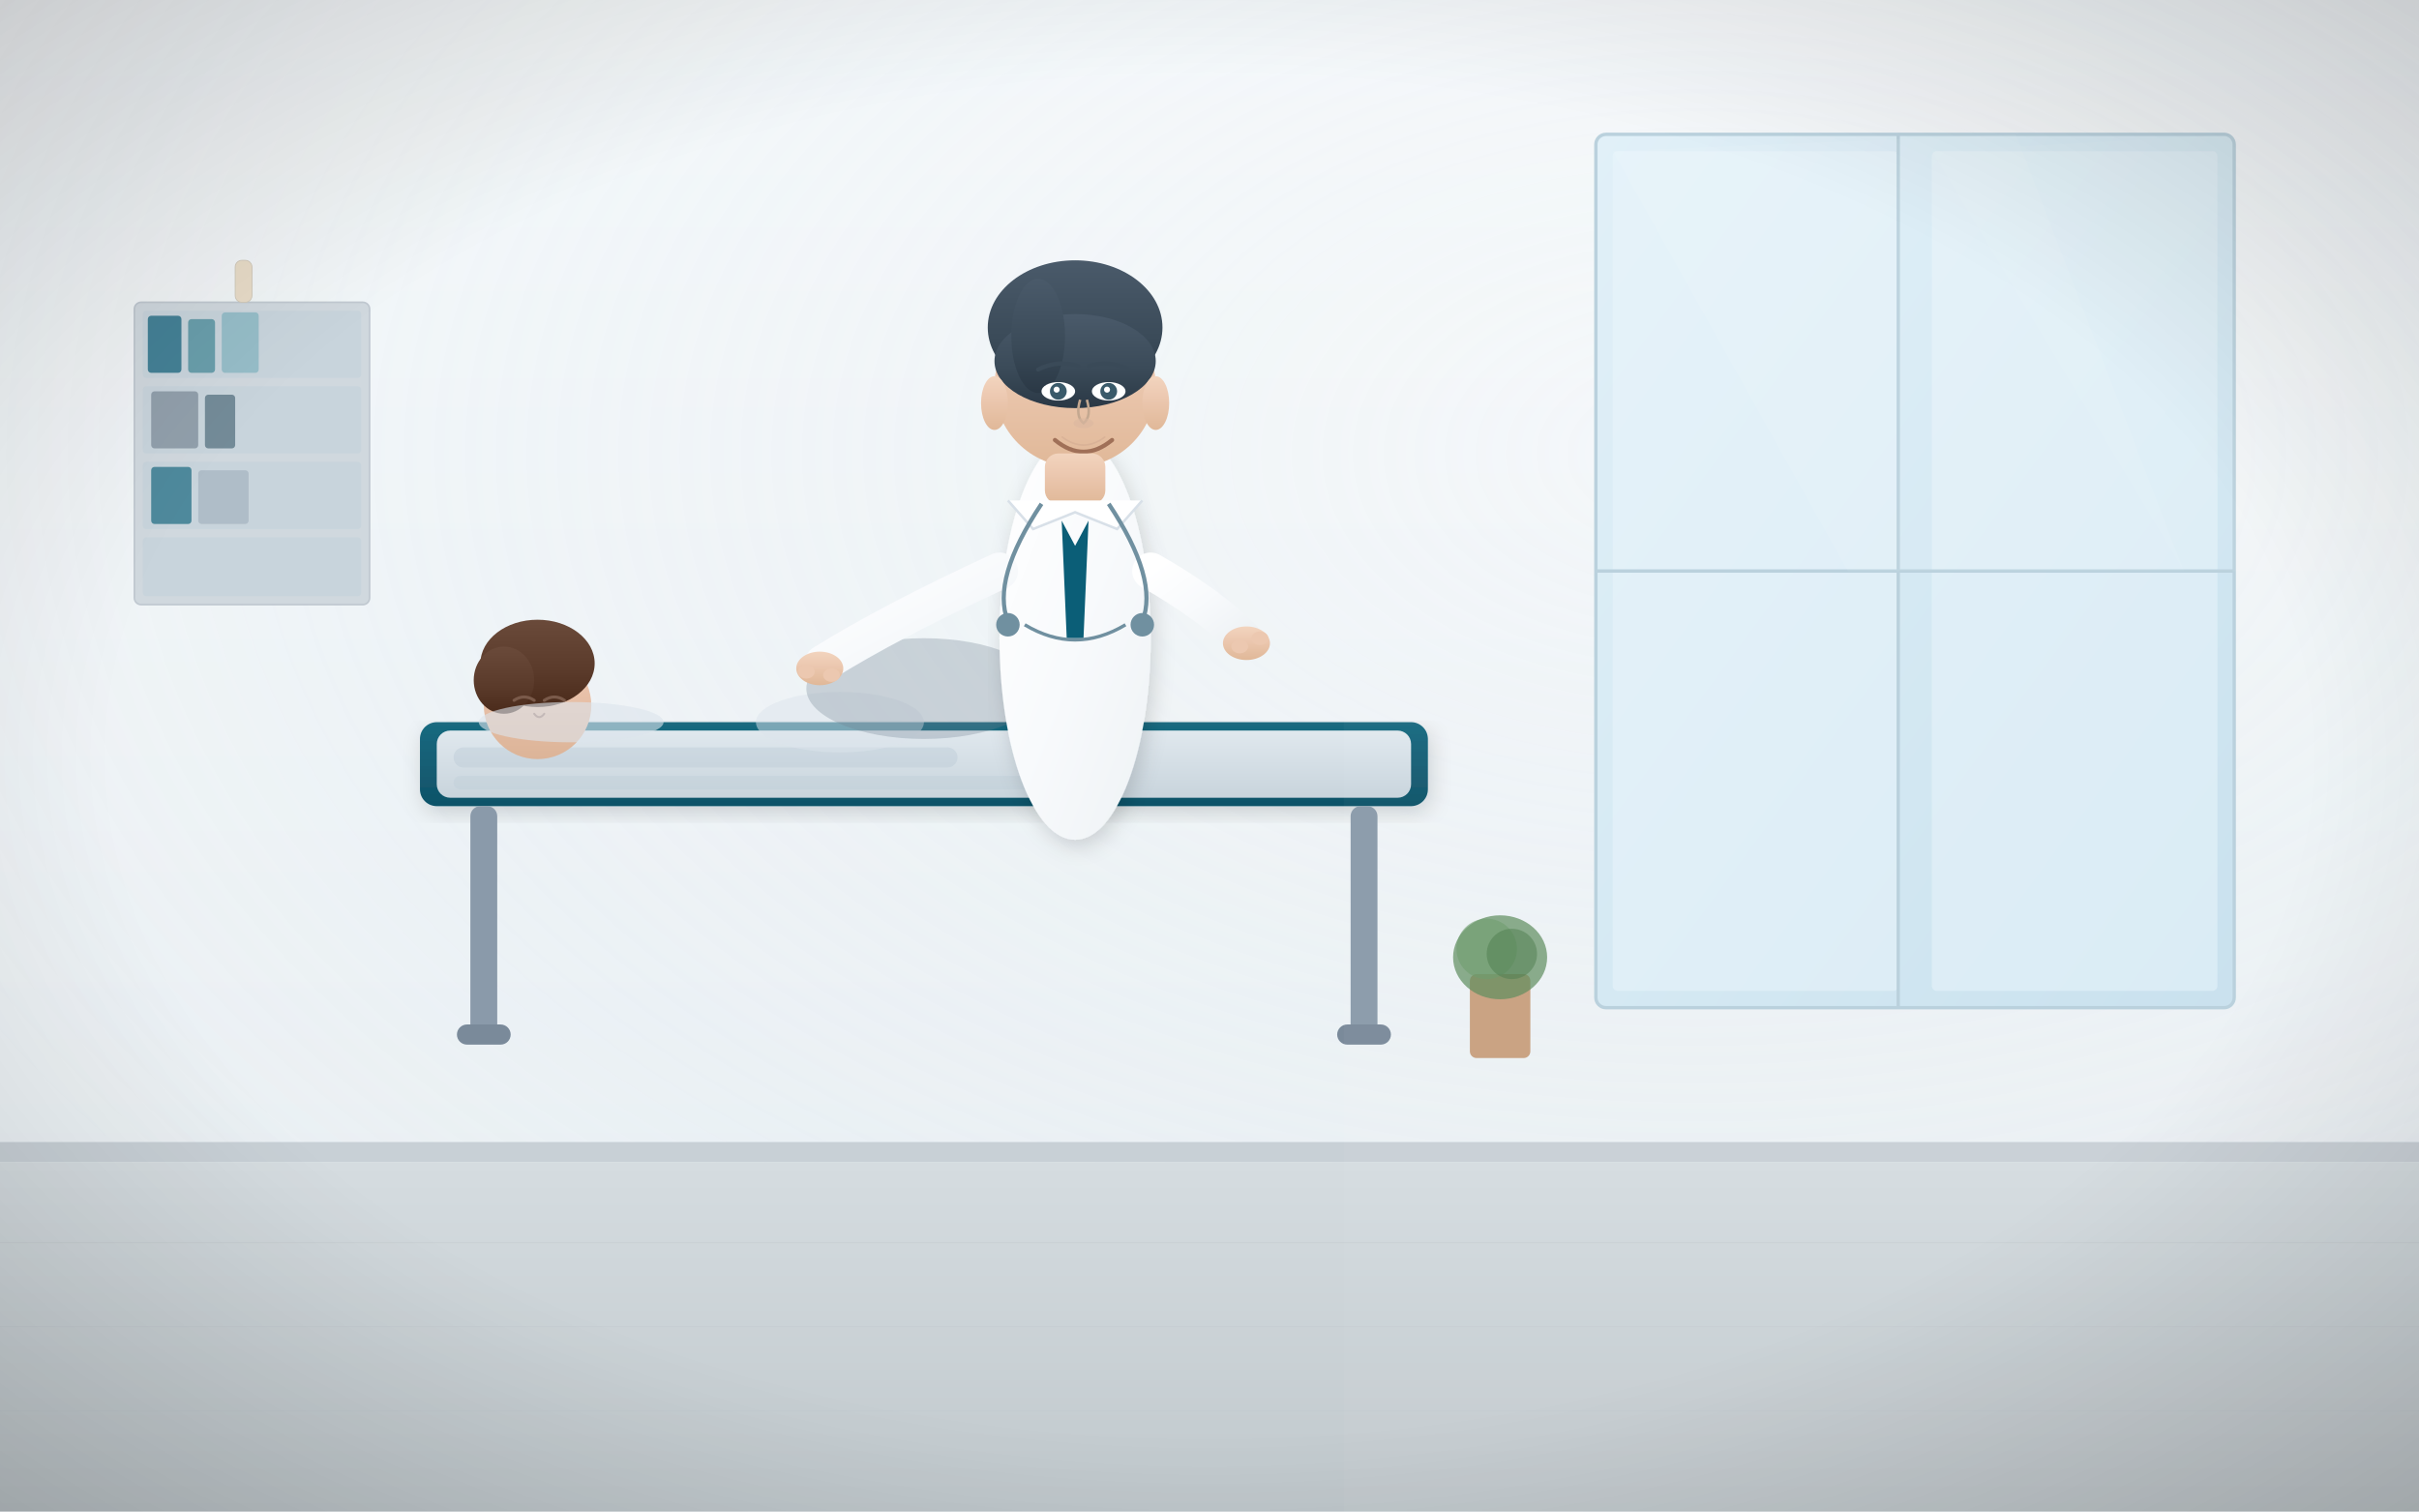
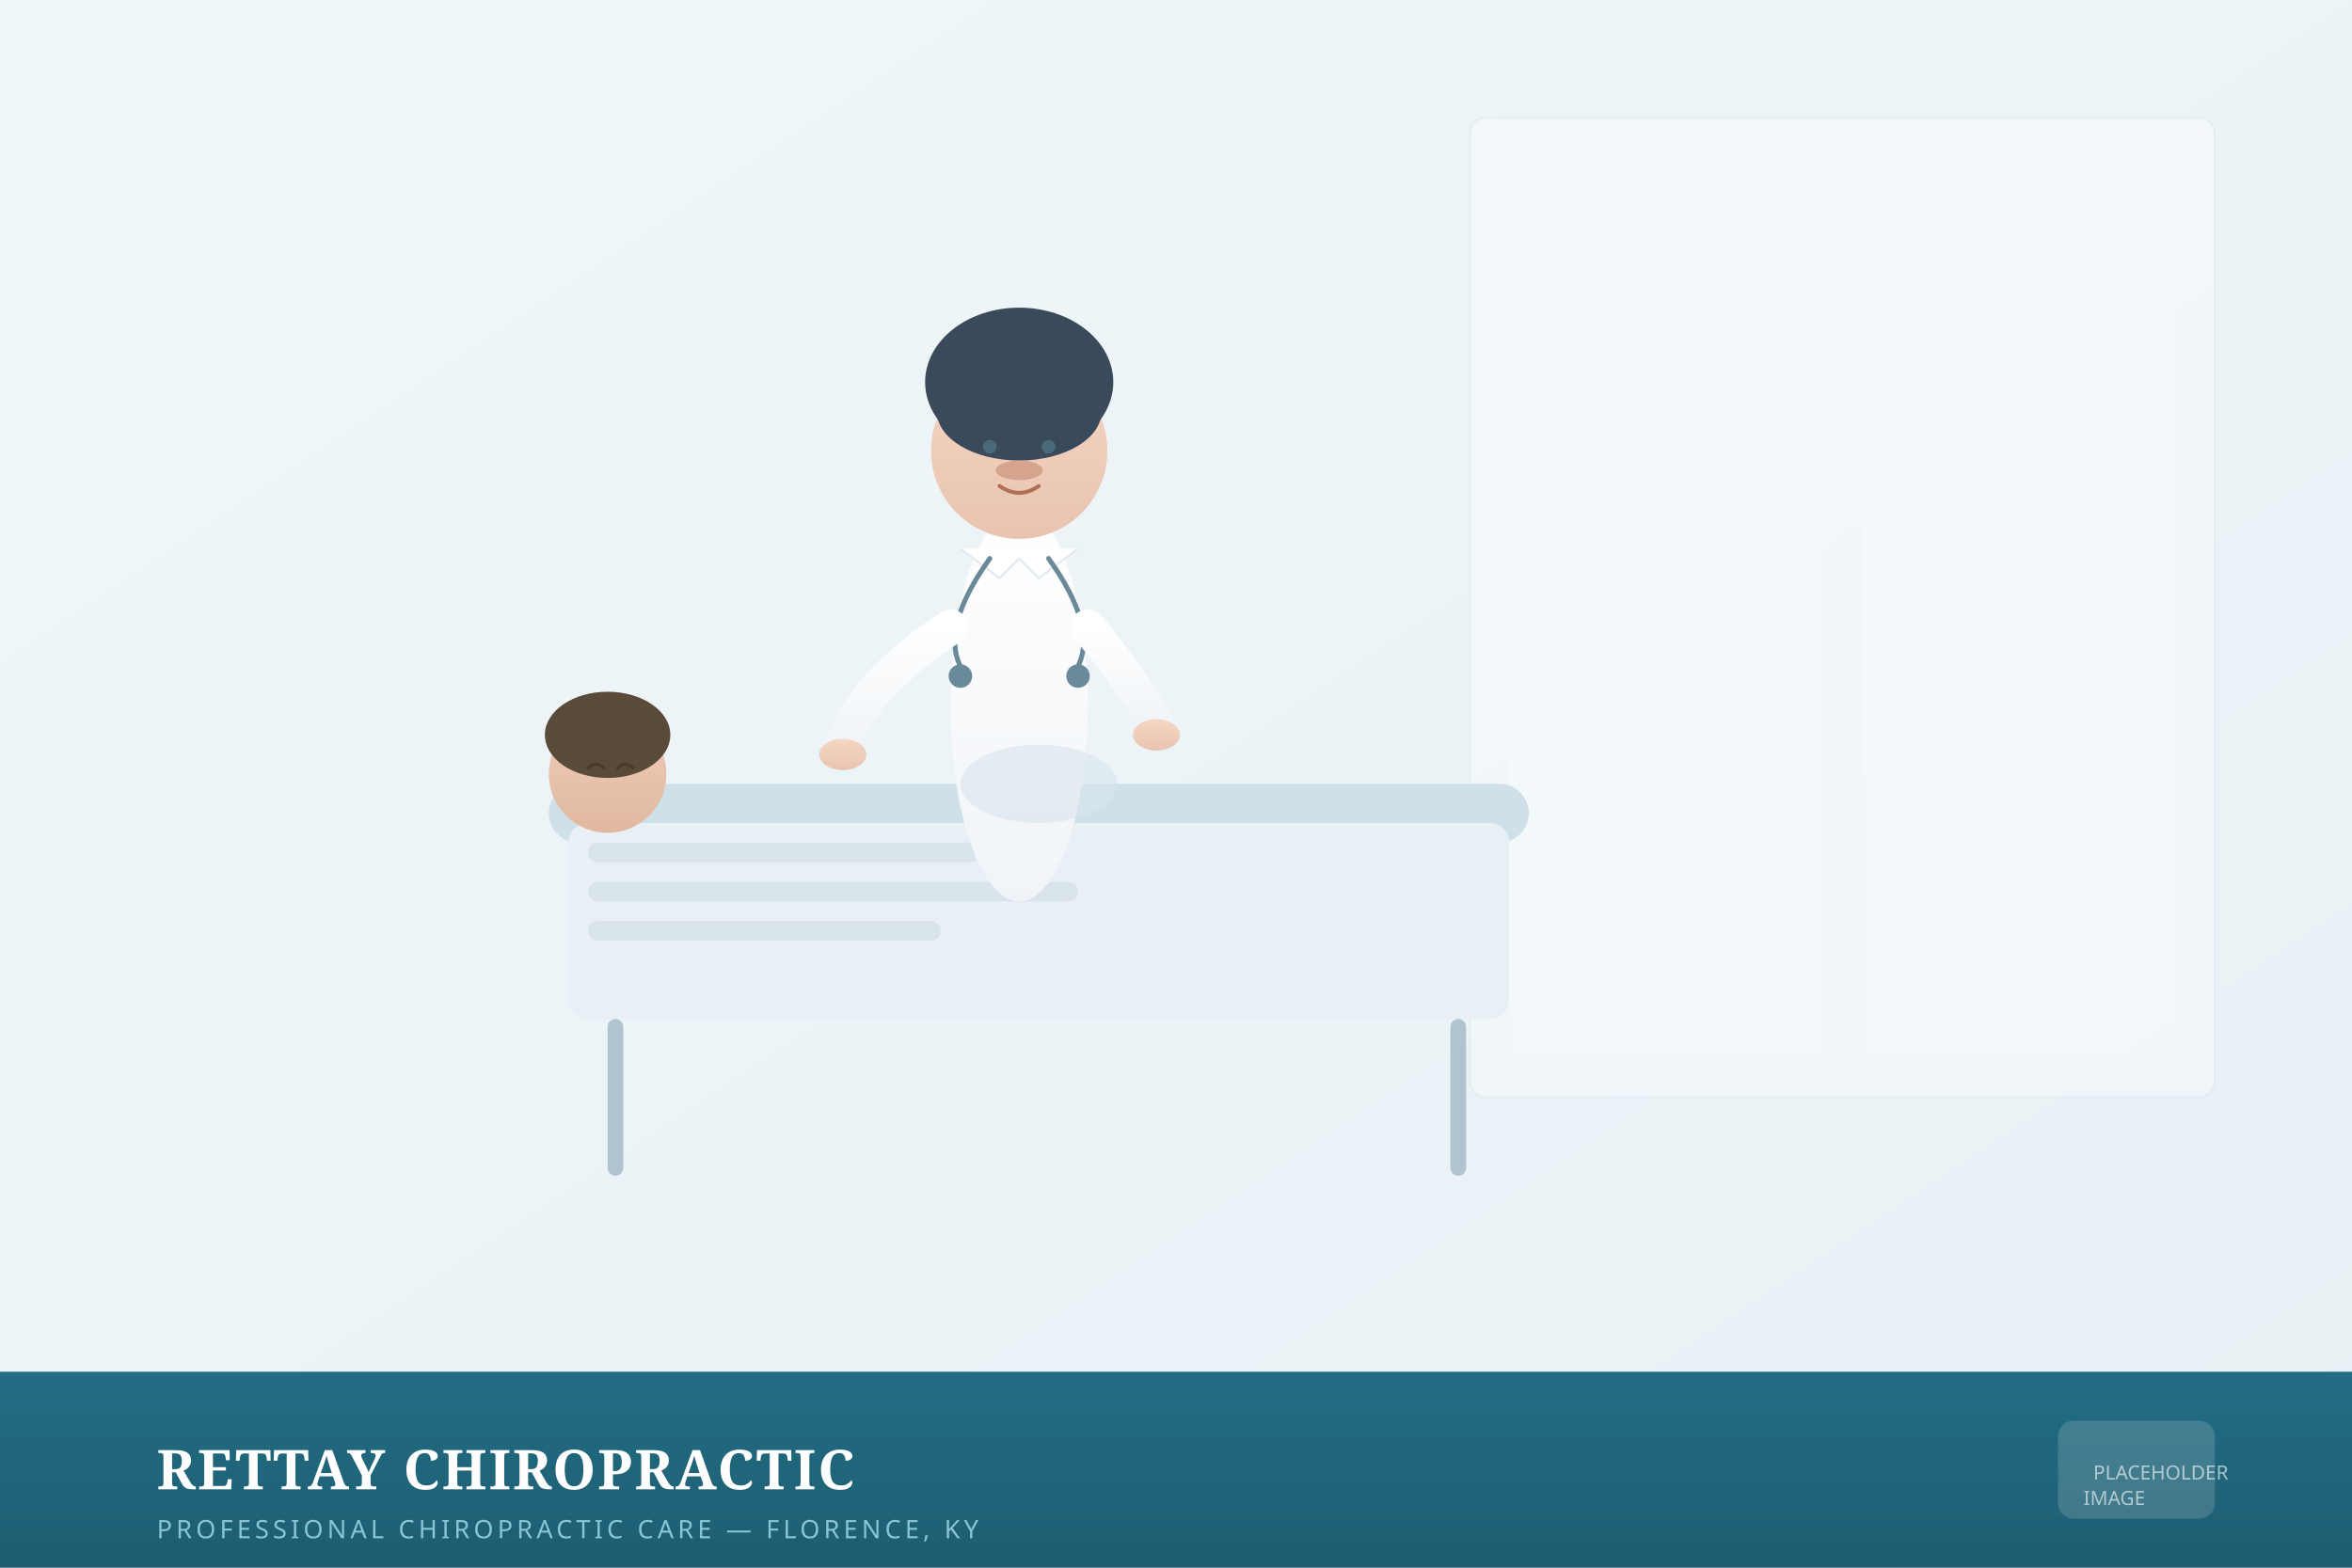
- <svg xmlns="http://www.w3.org/2000/svg" viewBox="0 0 1440 900" fill="none">
+ <svg xmlns="http://www.w3.org/2000/svg" viewBox="0 0 1200 800" fill="none">
  <defs>
-     <radialGradient id="lightGlow" cx="0.7" cy="0.3" r="0.8">
-       <stop offset="0%" stop-color="#ffffff" stop-opacity="0.25" />
-       <stop offset="100%" stop-color="#d4e8f0" stop-opacity="0" />
-     </radialGradient>
-     <linearGradient id="wallBg" x1="0" y1="0" x2="0" y2="1">
-       <stop offset="0%" stop-color="#f5f8fa" />
-       <stop offset="100%" stop-color="#e8eef2" />
+     <linearGradient id="bg" x1="0" y1="0" x2="1" y2="1">
+       <stop offset="0%" stop-color="#f0f7fa" />
+       <stop offset="100%" stop-color="#e8f0f5" />
    </linearGradient>
-     <linearGradient id="floor" x1="0" y1="0" x2="0" y2="1">
-       <stop offset="0%" stop-color="#d5dce0" />
-       <stop offset="100%" stop-color="#c0c8cc" />
+     <linearGradient id="coat" x1="0" y1="0" x2="0" y2="1">
+       <stop offset="0%" stop-color="#ffffff" />
+       <stop offset="100%" stop-color="#f0f4f8" />
    </linearGradient>
-     <linearGradient id="coatGrad" x1="0" y1="0" x2="1" y2="1">
-       <stop offset="0%" stop-color="#ffffff" />
-       <stop offset="50%" stop-color="#f8fafc" />
-       <stop offset="100%" stop-color="#eef2f5" />
+     <linearGradient id="skin" x1="0" y1="0" x2="0" y2="1">
+       <stop offset="0%" stop-color="#f5d6c4" />
+       <stop offset="100%" stop-color="#e8c4b0" />
    </linearGradient>
-     <linearGradient id="skinGrad" x1="0" y1="0" x2="0" y2="1">
-       <stop offset="0%" stop-color="#f2d4be" />
-       <stop offset="40%" stop-color="#ecc8b0" />
-       <stop offset="100%" stop-color="#e0b898" />
+     <linearGradient id="skin2" x1="0" y1="0" x2="0" y2="1">
+       <stop offset="0%" stop-color="#f0ccb8" />
+       <stop offset="100%" stop-color="#e0b8a0" />
    </linearGradient>
-     <linearGradient id="skinGrad2" x1="0" y1="0" x2="0" y2="1">
-       <stop offset="0%" stop-color="#f0ceb8" />
-       <stop offset="40%" stop-color="#e8c0a8" />
-       <stop offset="100%" stop-color="#dcb498" />
+     <linearGradient id="teal" x1="0" y1="0" x2="0" y2="1">
+       <stop offset="0%" stop-color="#0b5e77" />
+       <stop offset="100%" stop-color="#094d63" />
    </linearGradient>
-     <linearGradient id="hairGrad" x1="0" y1="0" x2="0" y2="1">
-       <stop offset="0%" stop-color="#4a5a6a" />
-       <stop offset="60%" stop-color="#3a4a58" />
-       <stop offset="100%" stop-color="#2a3845" />
-     </linearGradient>
-     <linearGradient id="patientHair" x1="0" y1="0" x2="0" y2="1">
-       <stop offset="0%" stop-color="#6a4a3a" />
-       <stop offset="60%" stop-color="#5a3a2a" />
-       <stop offset="100%" stop-color="#4a2a1a" />
-     </linearGradient>
-     <linearGradient id="tableGrad" x1="0" y1="0" x2="0" y2="1">
-       <stop offset="0%" stop-color="#1a6a80" />
-       <stop offset="100%" stop-color="#0f5268" />
-     </linearGradient>
-     <linearGradient id="tablePad" x1="0" y1="0" x2="0" y2="1">
-       <stop offset="0%" stop-color="#e0e8ee" />
-       <stop offset="100%" stop-color="#c8d4dc" />
-     </linearGradient>
-     <linearGradient id="windowGrad" x1="0" y1="0" x2="1" y2="1">
-       <stop offset="0%" stop-color="#e0f0f8" />
-       <stop offset="100%" stop-color="#c8e0ee" />
-     </linearGradient>
-     <filter id="softShadow" x="-10%" y="-10%" width="130%" height="130%">
-       <feGaussianBlur in="SourceAlpha" stdDeviation="6" />
-       <feOffset dx="2" dy="4" />
-       <feComponentTransfer>
-         <feFuncA type="linear" slope="0.15" />
-       </feComponentTransfer>
-       <feMerge>
-         <feMergeNode />
-         <feMergeNode in="SourceGraphic" />
-       </feMerge>
-     </filter>
  </defs>
-   <rect width="1440" height="900" fill="url(#wallBg)" />
-   <rect width="1440" height="900" fill="url(#lightGlow)" />
-   <rect x="0" y="680" width="1440" height="12" fill="#c8d0d6" />
-   <rect x="0" y="692" width="1440" height="208" fill="url(#floor)" />
-   <line x1="0" y1="740" x2="1440" y2="740" stroke="#bcc4c8" stroke-width="0.5" opacity="0.4" />
-   <line x1="0" y1="790" x2="1440" y2="790" stroke="#bcc4c8" stroke-width="0.5" opacity="0.4" />
-   <line x1="0" y1="840" x2="1440" y2="840" stroke="#bcc4c8" stroke-width="0.5" opacity="0.4" />
-   <rect x="950" y="80" width="380" height="520" rx="6" fill="url(#windowGrad)" stroke="#b8d0dc" stroke-width="2" />
-   <rect x="960" y="90" width="170" height="500" rx="3" fill="#eaf6fc" opacity="0.5" />
-   <rect x="1150" y="90" width="170" height="500" rx="3" fill="#eaf6fc" opacity="0.5" />
-   <line x1="1130" y1="80" x2="1130" y2="600" stroke="#b8d0dc" stroke-width="2" />
-   <line x1="950" y1="340" x2="1330" y2="340" stroke="#b8d0dc" stroke-width="2" />
-   <polygon points="960,90 1200,80 1300,340 1100,340" fill="#ffffff" opacity="0.06" />
-   <polygon points="1150,90 1330,80 1440,340 1300,340" fill="#ffffff" opacity="0.04" />
-   <rect x="250" y="430" width="600" height="50" rx="10" fill="url(#tableGrad)" filter="url(#softShadow)" />
-   <rect x="260" y="435" width="580" height="40" rx="8" fill="url(#tablePad)" />
-   <rect x="270" y="445" width="300" height="12" rx="6" fill="#b8c8d4" opacity="0.4" />
-   <rect x="270" y="462" width="350" height="8" rx="4" fill="#b8c8d4" opacity="0.3" />
-   <rect x="280" y="480" width="16" height="140" rx="6" fill="#8a9aaa" />
-   <rect x="804" y="480" width="16" height="140" rx="6" fill="#8a9aaa" />
-   <rect x="272" y="610" width="32" height="12" rx="6" fill="#7a8a9a" />
-   <rect x="796" y="610" width="32" height="12" rx="6" fill="#7a8a9a" />
-   <ellipse cx="500" cy="430" rx="50" ry="18" fill="#dce4ec" opacity="0.5" />
-   <ellipse cx="550" cy="410" rx="70" ry="30" fill="#708090" opacity="0.3" />
-   <circle cx="320" cy="420" r="32" fill="url(#skinGrad2)" />
-   <ellipse cx="320" cy="395" rx="34" ry="26" fill="url(#patientHair)" />
-   <ellipse cx="300" cy="405" rx="18" ry="20" fill="url(#patientHair)" />
-   <path d="M306 417 Q312 413 318 417" stroke="#7a5a4a" stroke-width="1.8" fill="none" stroke-linecap="round" />
-   <path d="M324 417 Q330 413 336 417" stroke="#7a5a4a" stroke-width="1.8" fill="none" stroke-linecap="round" />
-   <path d="M318 425 Q321 429 324 425" stroke="#a07868" stroke-width="1.2" fill="none" stroke-linecap="round" />
-   <ellipse cx="340" cy="430" rx="55" ry="12" fill="#dce4ec" opacity="0.6" />
-   <ellipse cx="640" cy="380" rx="45" ry="120" fill="url(#coatGrad)" filter="url(#softShadow)" />
-   <circle cx="640" cy="230" r="48" fill="url(#skinGrad)" />
-   <ellipse cx="640" cy="195" rx="52" ry="40" fill="url(#hairGrad)" />
-   <ellipse cx="640" cy="215" rx="48" ry="28" fill="url(#hairGrad)" />
-   <ellipse cx="618" cy="200" rx="16" ry="34" fill="url(#hairGrad)" />
-   <path d="M618 220 Q630 214 642 218" stroke="#3a4a58" stroke-width="2.5" fill="none" stroke-linecap="round" />
-   <path d="M648 218 Q660 214 672 220" stroke="#3a4a58" stroke-width="2.5" fill="none" stroke-linecap="round" />
-   <ellipse cx="630" cy="233" rx="10" ry="5.5" fill="#ffffff" />
-   <circle cx="630" cy="233" r="5" fill="#3a5a6a" />
-   <circle cx="629" cy="232" r="1.8" fill="#ffffff" />
-   <ellipse cx="660" cy="233" rx="10" ry="5.5" fill="#ffffff" />
-   <circle cx="660" cy="233" r="5" fill="#3a5a6a" />
-   <circle cx="659" cy="232" r="1.8" fill="#ffffff" />
-   <path d="M643 238 Q640 248 645 252 Q650 248 647 238" stroke="#c4a890" stroke-width="1.5" fill="none" />
-   <ellipse cx="645" cy="252" rx="6" ry="3" fill="#dbb8a0" opacity="0.6" />
-   <path d="M628 262 Q645 276 662 262" stroke="#a07058" stroke-width="2.5" fill="none" stroke-linecap="round" />
-   <path d="M632 260 Q645 270 658 260" stroke="#d0a890" stroke-width="1" fill="none" opacity="0.5" />
-   <ellipse cx="592" cy="240" rx="8" ry="16" fill="url(#skinGrad)" />
-   <ellipse cx="688" cy="240" rx="8" ry="16" fill="url(#skinGrad)" />
-   <rect x="622" y="270" width="36" height="30" rx="8" fill="url(#skinGrad)" />
-   <path d="M600 298 L615 315 L640 305 L665 315 L680 298" fill="#ffffff" stroke="#d8e0e8" stroke-width="1.5" />
-   <path d="M632 310 L640 325 L648 310 L645 380 L635 380 Z" fill="#0b5e77" />
-   <path d="M595 340 Q530 370 490 395" stroke="url(#coatGrad)" stroke-width="22" fill="none" stroke-linecap="round" />
-   <path d="M685 340 Q720 360 740 380" stroke="url(#coatGrad)" stroke-width="22" fill="none" stroke-linecap="round" />
-   <ellipse cx="488" cy="398" rx="14" ry="10" fill="url(#skinGrad)" />
-   <ellipse cx="742" cy="383" rx="14" ry="10" fill="url(#skinGrad)" />
-   <ellipse cx="480" cy="400" rx="5" ry="4" fill="#ecc8b0" />
-   <ellipse cx="495" cy="402" rx="5" ry="4" fill="#ecc8b0" />
-   <ellipse cx="738" cy="385" rx="5" ry="4" fill="#ecc8b0" />
-   <ellipse cx="750" cy="380" rx="5" ry="4" fill="#ecc8b0" />
-   <path d="M620 300 Q590 345 600 370" stroke="#7090a0" stroke-width="2.5" fill="none" />
-   <path d="M660 300 Q690 345 680 370" stroke="#7090a0" stroke-width="2.5" fill="none" />
-   <circle cx="600" cy="372" r="7" fill="#7090a0" />
-   <circle cx="680" cy="372" r="7" fill="#7090a0" />
-   <path d="M610 372 Q640 390 670 372" stroke="#7090a0" stroke-width="2" fill="none" />
-   <rect x="80" y="180" width="140" height="180" rx="4" fill="#d0d8de" stroke="#c0c8d0" stroke-width="1" />
-   <rect x="85" y="185" width="130" height="40" rx="2" fill="#c8d4dc" />
-   <rect x="88" y="188" width="20" height="34" rx="2" fill="#0b5e77" opacity="0.7" />
-   <rect x="112" y="190" width="16" height="32" rx="2" fill="#2a7a8a" opacity="0.6" />
-   <rect x="132" y="186" width="22" height="36" rx="2" fill="#4a9aaa" opacity="0.4" />
-   <rect x="85" y="230" width="130" height="40" rx="2" fill="#c8d4dc" />
-   <rect x="90" y="233" width="28" height="34" rx="2" fill="#5a6a7a" opacity="0.5" />
-   <rect x="122" y="235" width="18" height="32" rx="2" fill="#3a5a6a" opacity="0.6" />
-   <rect x="85" y="275" width="130" height="40" rx="2" fill="#c8d4dc" />
-   <rect x="90" y="278" width="24" height="34" rx="2" fill="#1a6a80" opacity="0.7" />
-   <rect x="118" y="280" width="30" height="32" rx="2" fill="#8a9aaa" opacity="0.4" />
-   <rect x="85" y="320" width="130" height="35" rx="2" fill="#c8d4dc" />
-   <circle cx="145" cy="145" rx="10" fill="#e8dcc8" stroke="#d0c8b8" stroke-width="1" />
-   <rect x="140" y="155" width="10" height="25" rx="4" fill="#e8dcc8" stroke="#d0c8b8" stroke-width="0.5" />
-   <rect x="875" y="580" width="36" height="50" rx="4" fill="#c8a080" />
-   <ellipse cx="893" cy="570" rx="28" ry="25" fill="#5a8a5a" opacity="0.7" />
-   <ellipse cx="885" cy="565" rx="18" ry="18" fill="#6a9a6a" opacity="0.6" />
-   <ellipse cx="900" cy="568" rx="15" ry="15" fill="#4a7a4a" opacity="0.5" />
-   <rect x="800" y="0" width="640" height="900" fill="#ffffff" opacity="0.03" />
-   <radialGradient id="vignette" cx="0.5" cy="0.5" r="0.75">
-     <stop offset="60%" stop-color="#000000" stop-opacity="0" />
-     <stop offset="100%" stop-color="#000000" stop-opacity="0.2" />
-   </radialGradient>
-   <rect width="1440" height="900" fill="url(#vignette)" />
+   <rect width="1200" height="800" fill="url(#bg)" />
+   <rect x="750" y="60" width="380" height="500" rx="8" fill="#ffffff" opacity="0.3" stroke="#d0e0e8" stroke-width="1" />
+   <rect x="770" y="80" width="160" height="460" rx="4" fill="#ffffff" opacity="0.15" />
+   <rect x="950" y="80" width="160" height="460" rx="4" fill="#ffffff" opacity="0.15" />
+   <rect x="280" y="400" width="500" height="30" rx="15" fill="#d0e0e8" />
+   <rect x="290" y="420" width="480" height="100" rx="10" fill="#e8f0f5" />
+   <rect x="300" y="430" width="200" height="10" rx="5" fill="#c8d8e0" opacity="0.5" />
+   <rect x="300" y="450" width="250" height="10" rx="5" fill="#c8d8e0" opacity="0.5" />
+   <rect x="300" y="470" width="180" height="10" rx="5" fill="#c8d8e0" opacity="0.5" />
+   <rect x="310" y="520" width="8" height="80" rx="4" fill="#b0c4d0" />
+   <rect x="740" y="520" width="8" height="80" rx="4" fill="#b0c4d0" />
+   <ellipse cx="520" cy="360" rx="35" ry="100" fill="url(#coat)" />
+   <circle cx="520" cy="230" r="45" fill="url(#skin)" />
+   <ellipse cx="520" cy="195" rx="48" ry="38" fill="#3a4a5a" />
+   <ellipse cx="520" cy="210" rx="42" ry="25" fill="#3a4a5a" />
+   <circle cx="505" cy="228" r="3.5" fill="#4a6a7a" />
+   <circle cx="535" cy="228" r="3.5" fill="#4a6a7a" />
+   <ellipse cx="520" cy="240" rx="12" ry="5" fill="#c48a70" opacity="0.6" />
+   <path d="M510 248 Q520 255 530 248" stroke="#b07058" stroke-width="2" fill="none" stroke-linecap="round" />
+   <path d="M490 280 L510 295 L520 285 L530 295 L550 280" fill="#ffffff" stroke="#e0e8f0" stroke-width="1" />
+   <path d="M505 285 Q480 320 490 340" stroke="#6a8a9a" stroke-width="2.5" fill="none" stroke-linecap="round" />
+   <circle cx="490" cy="345" r="6" fill="#6a8a9a" />
+   <path d="M535 285 Q560 320 550 340" stroke="#6a8a9a" stroke-width="2.5" fill="none" stroke-linecap="round" />
+   <circle cx="550" cy="345" r="6" fill="#6a8a9a" />
+   <path d="M485 320 Q440 350 430 380" stroke="url(#coat)" stroke-width="18" fill="none" stroke-linecap="round" />
+   <path d="M555 320 Q580 350 590 370" stroke="url(#coat)" stroke-width="18" fill="none" stroke-linecap="round" />
+   <ellipse cx="430" cy="385" rx="12" ry="8" fill="url(#skin)" />
+   <ellipse cx="590" cy="375" rx="12" ry="8" fill="url(#skin)" />
+   <ellipse cx="530" cy="400" rx="40" ry="20" fill="#d8e4ec" opacity="0.6" />
+   <circle cx="310" cy="395" r="30" fill="url(#skin2)" />
+   <ellipse cx="310" cy="375" rx="32" ry="22" fill="#5a4a3a" />
+   <path d="M300 392 Q304 388 308 392" stroke="#4a3a2a" stroke-width="1.5" fill="none" stroke-linecap="round" />
+   <path d="M315 392 Q319 388 323 392" stroke="#4a3a2a" stroke-width="1.5" fill="none" stroke-linecap="round" />
+   <rect x="0" y="700" width="1200" height="100" fill="url(#teal)" opacity="0.9" />
+   <text x="80" y="760" font-family="Georgia, serif" font-size="28" font-weight="bold" fill="#ffffff" letter-spacing="1">RETTAY CHIROPRACTIC</text>
+   <text x="80" y="785" font-family="system-ui, sans-serif" font-size="13" fill="#8ac4d8" letter-spacing="2">PROFESSIONAL CHIROPRACTIC CARE — FLORENCE, KY</text>
+   <rect x="1050" y="725" width="80" height="50" rx="8" fill="#ffffff" opacity="0.15" />
+   <text x="1068" y="755" font-family="system-ui, sans-serif" font-size="10" fill="#ffffff" opacity="0.6">PLACEHOLDER</text>
+   <text x="1063" y="768" font-family="system-ui, sans-serif" font-size="10" fill="#ffffff" opacity="0.6">IMAGE</text>
</svg>
